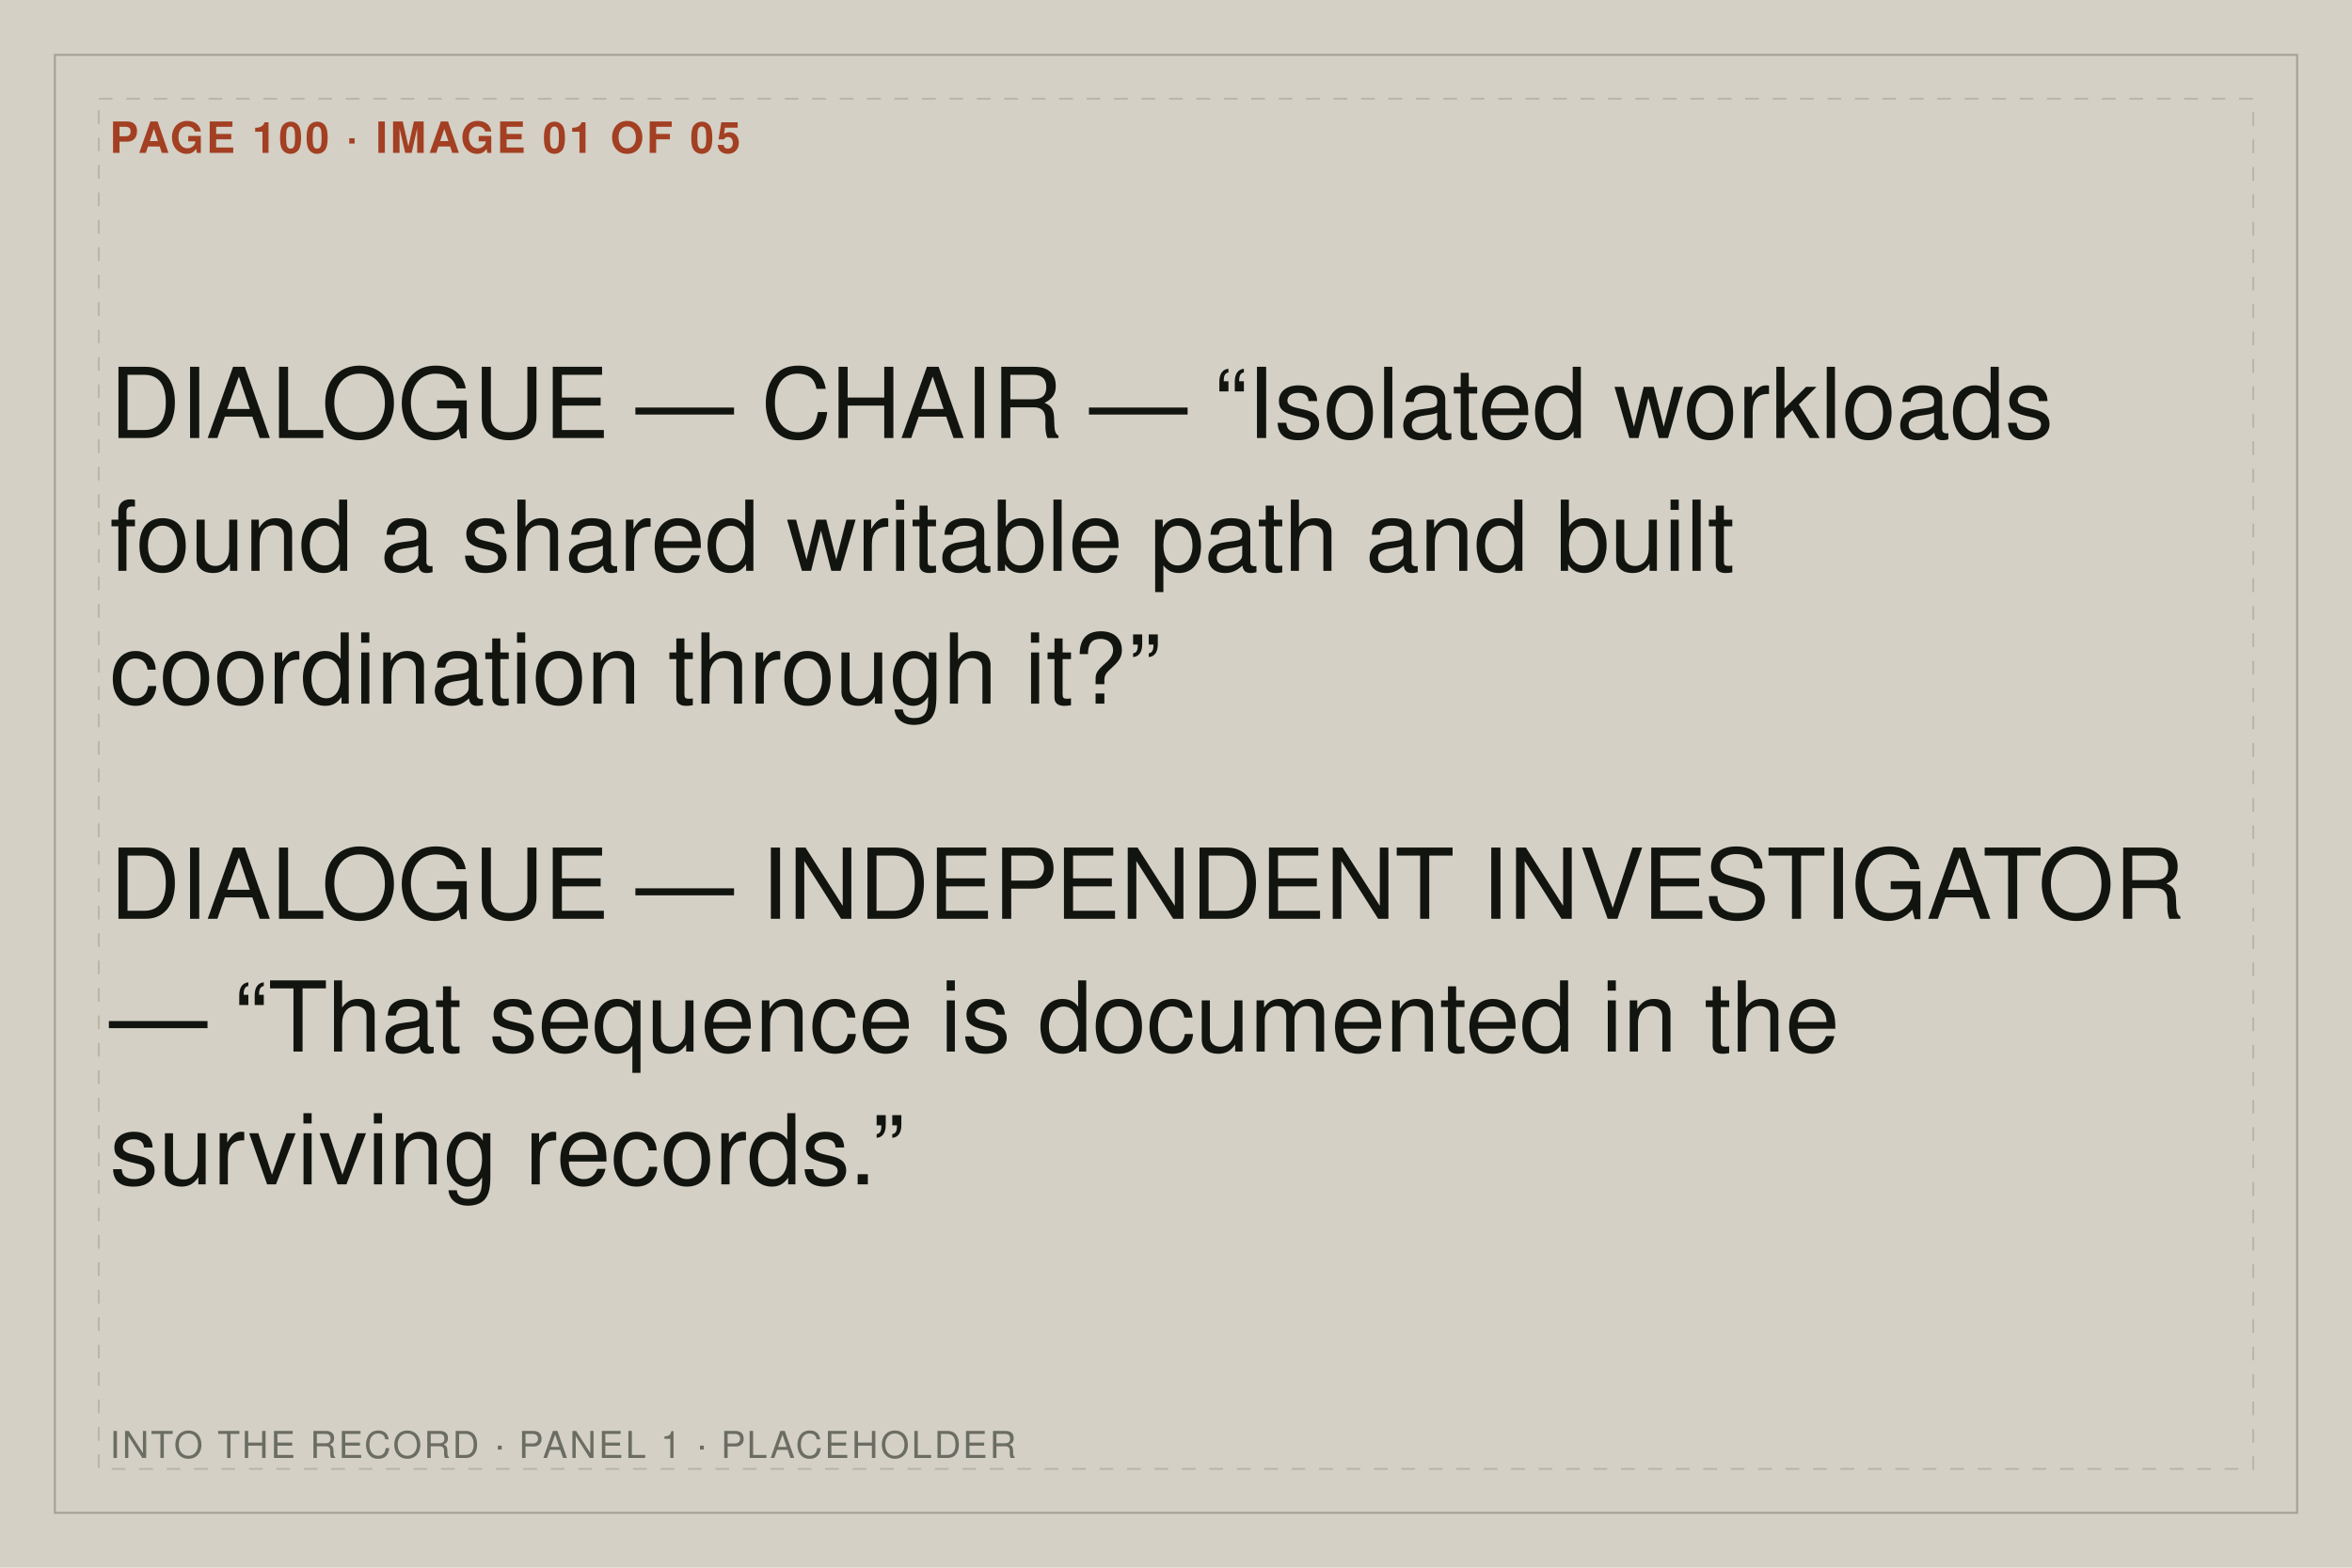
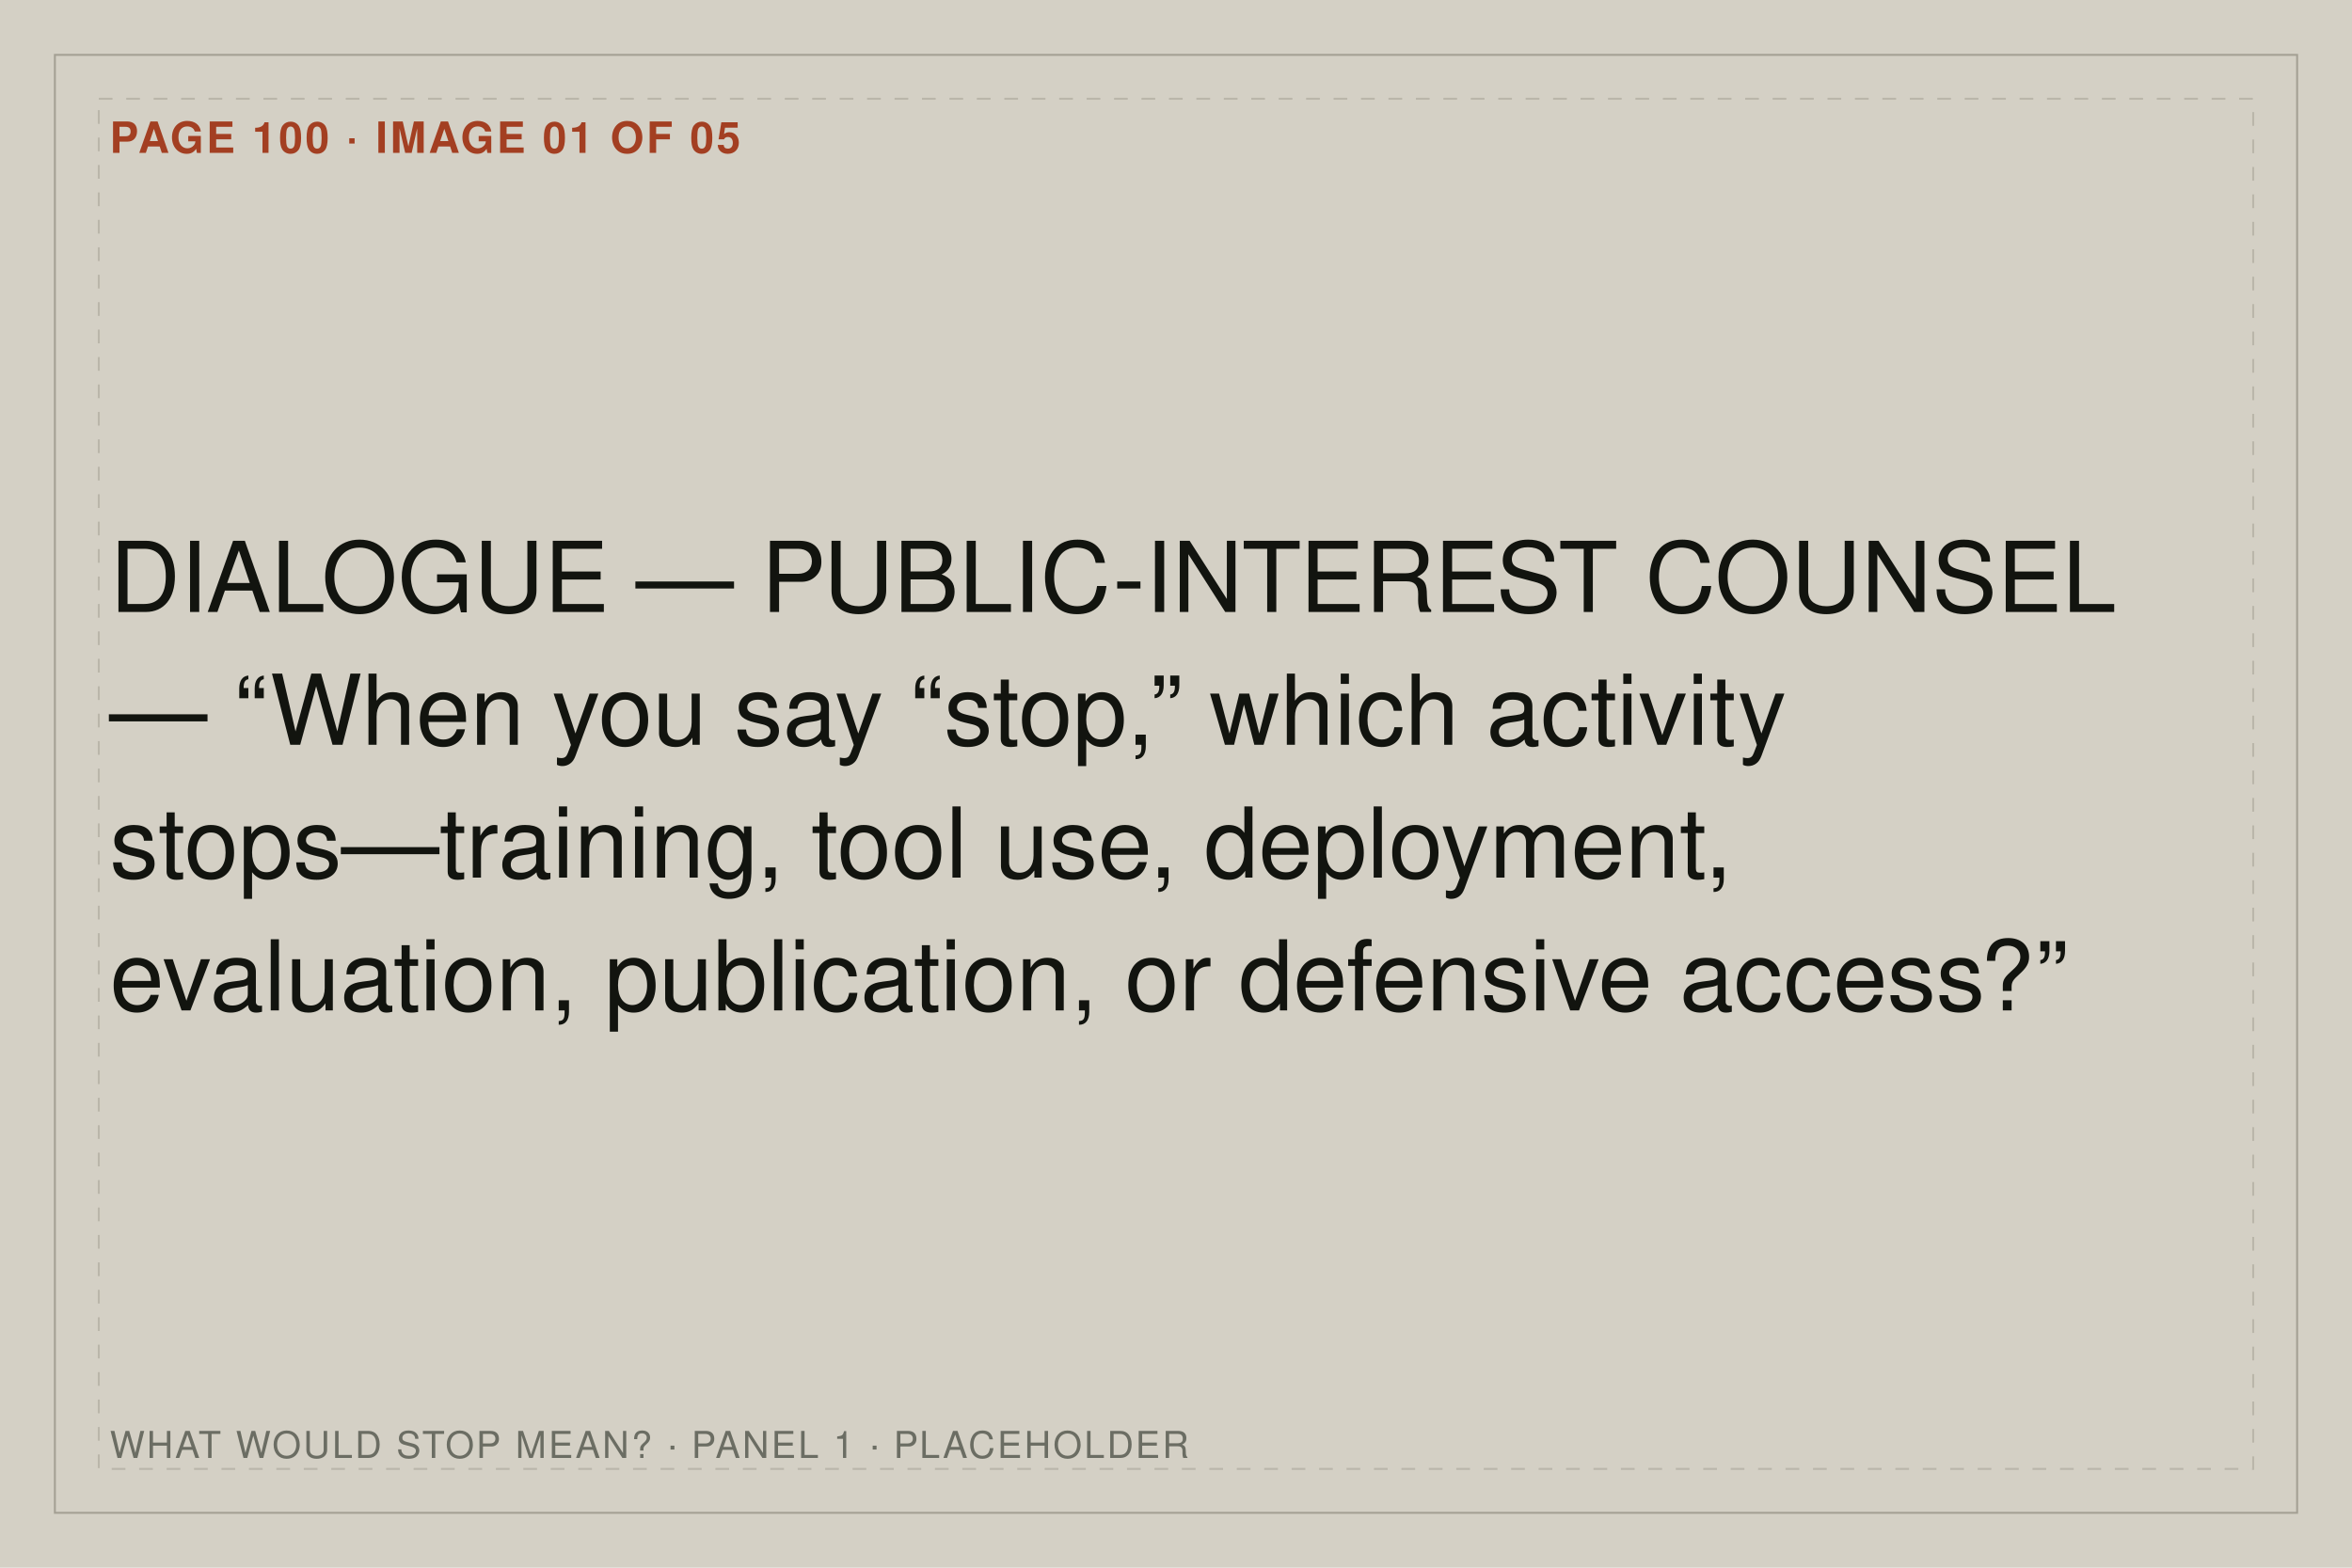
<svg xmlns="http://www.w3.org/2000/svg" width="1200" height="800" viewBox="0 0 1200 800" role="img" aria-labelledby="title">
  <rect width="1200" height="800" fill="#d4d0c5" />
  <rect x="28" y="28" width="1144" height="744" fill="none" stroke="#a4a094" stroke-width="1" />
  <rect x="50.4" y="50.4" width="1099.2" height="699.2" fill="none" stroke="#a4a094" stroke-width="1" stroke-dasharray="7 7" opacity="0.55" />
  <g font-family="Helvetica, Arial, 'Liberation Sans', 'Nimbus Sans', sans-serif">
    <text x="56" y="78" font-size="22" font-weight="700" letter-spacing="1.32" fill="#a33f22">PAGE 100 · IMAGE 01 OF 05</text>
    <text font-size="49.83" fill="#12140f" text-anchor="start" xml:space="preserve">
-       <tspan x="56" y="223.51">DIALOGUE — CHAIR — “Isolated workloads</tspan>
-       <tspan x="56" y="291.28">found a shared writable path and built</tspan>
-       <tspan x="56" y="359.06">coordination through it?”</tspan>
-       <tspan x="56" y="468.85">DIALOGUE — INDEPENDENT INVESTIGATOR</tspan>
-       <tspan x="56" y="536.62">— “That sequence is documented in the</tspan>
-       <tspan x="56" y="604.4">surviving records.”</tspan>
+       <tspan x="56" y="312.29">DIALOGUE — PUBLIC-INTEREST COUNSEL</tspan>
+       <tspan x="56" y="380.07">— “When you say “stop,” which activity</tspan>
+       <tspan x="56" y="447.84">stops—training, tool use, deployment,</tspan>
+       <tspan x="56" y="515.61">evaluation, publication, or defensive access?”</tspan>
    </text>
-     <text x="56" y="744" font-size="18.92" letter-spacing="1.1" fill="#6b6d63">INTO THE RECORD · PANEL 1 · PLACEHOLDER</text>
+     <text x="56" y="744" font-size="18.92" letter-spacing="1.1" fill="#6b6d63">WHAT WOULD STOP MEAN? · PANEL 1 · PLACEHOLDER</text>
  </g>
</svg>
